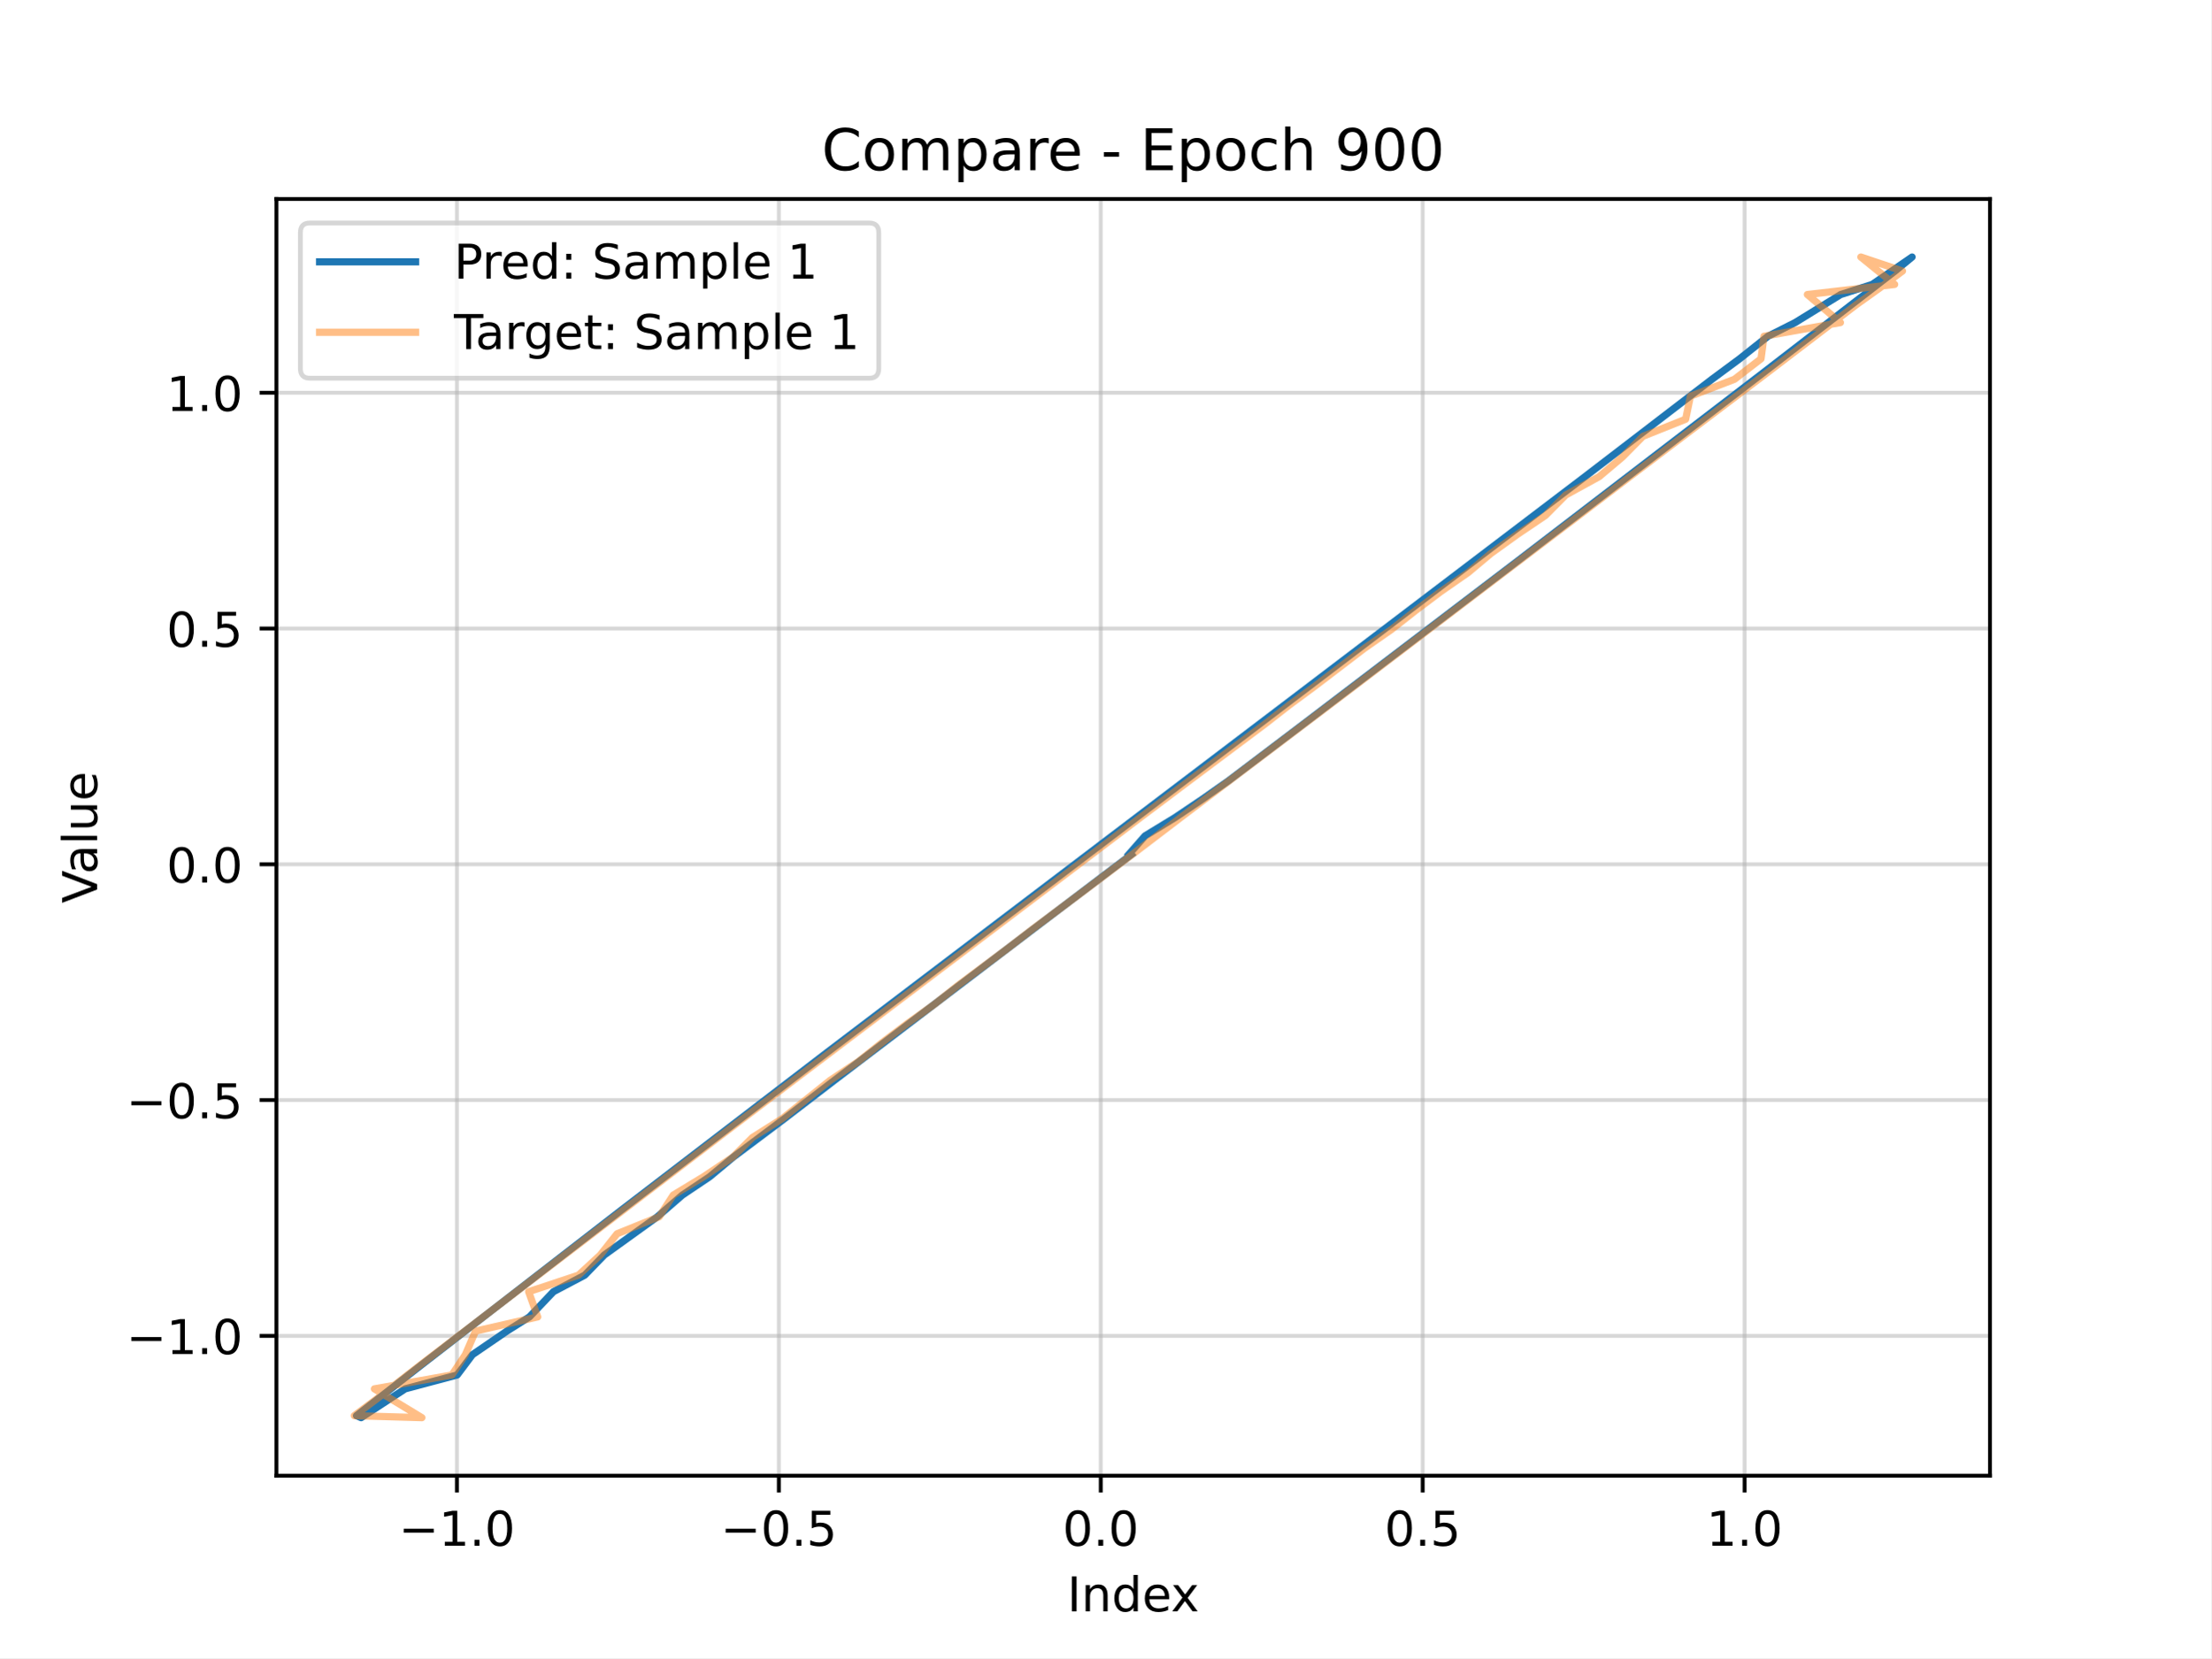
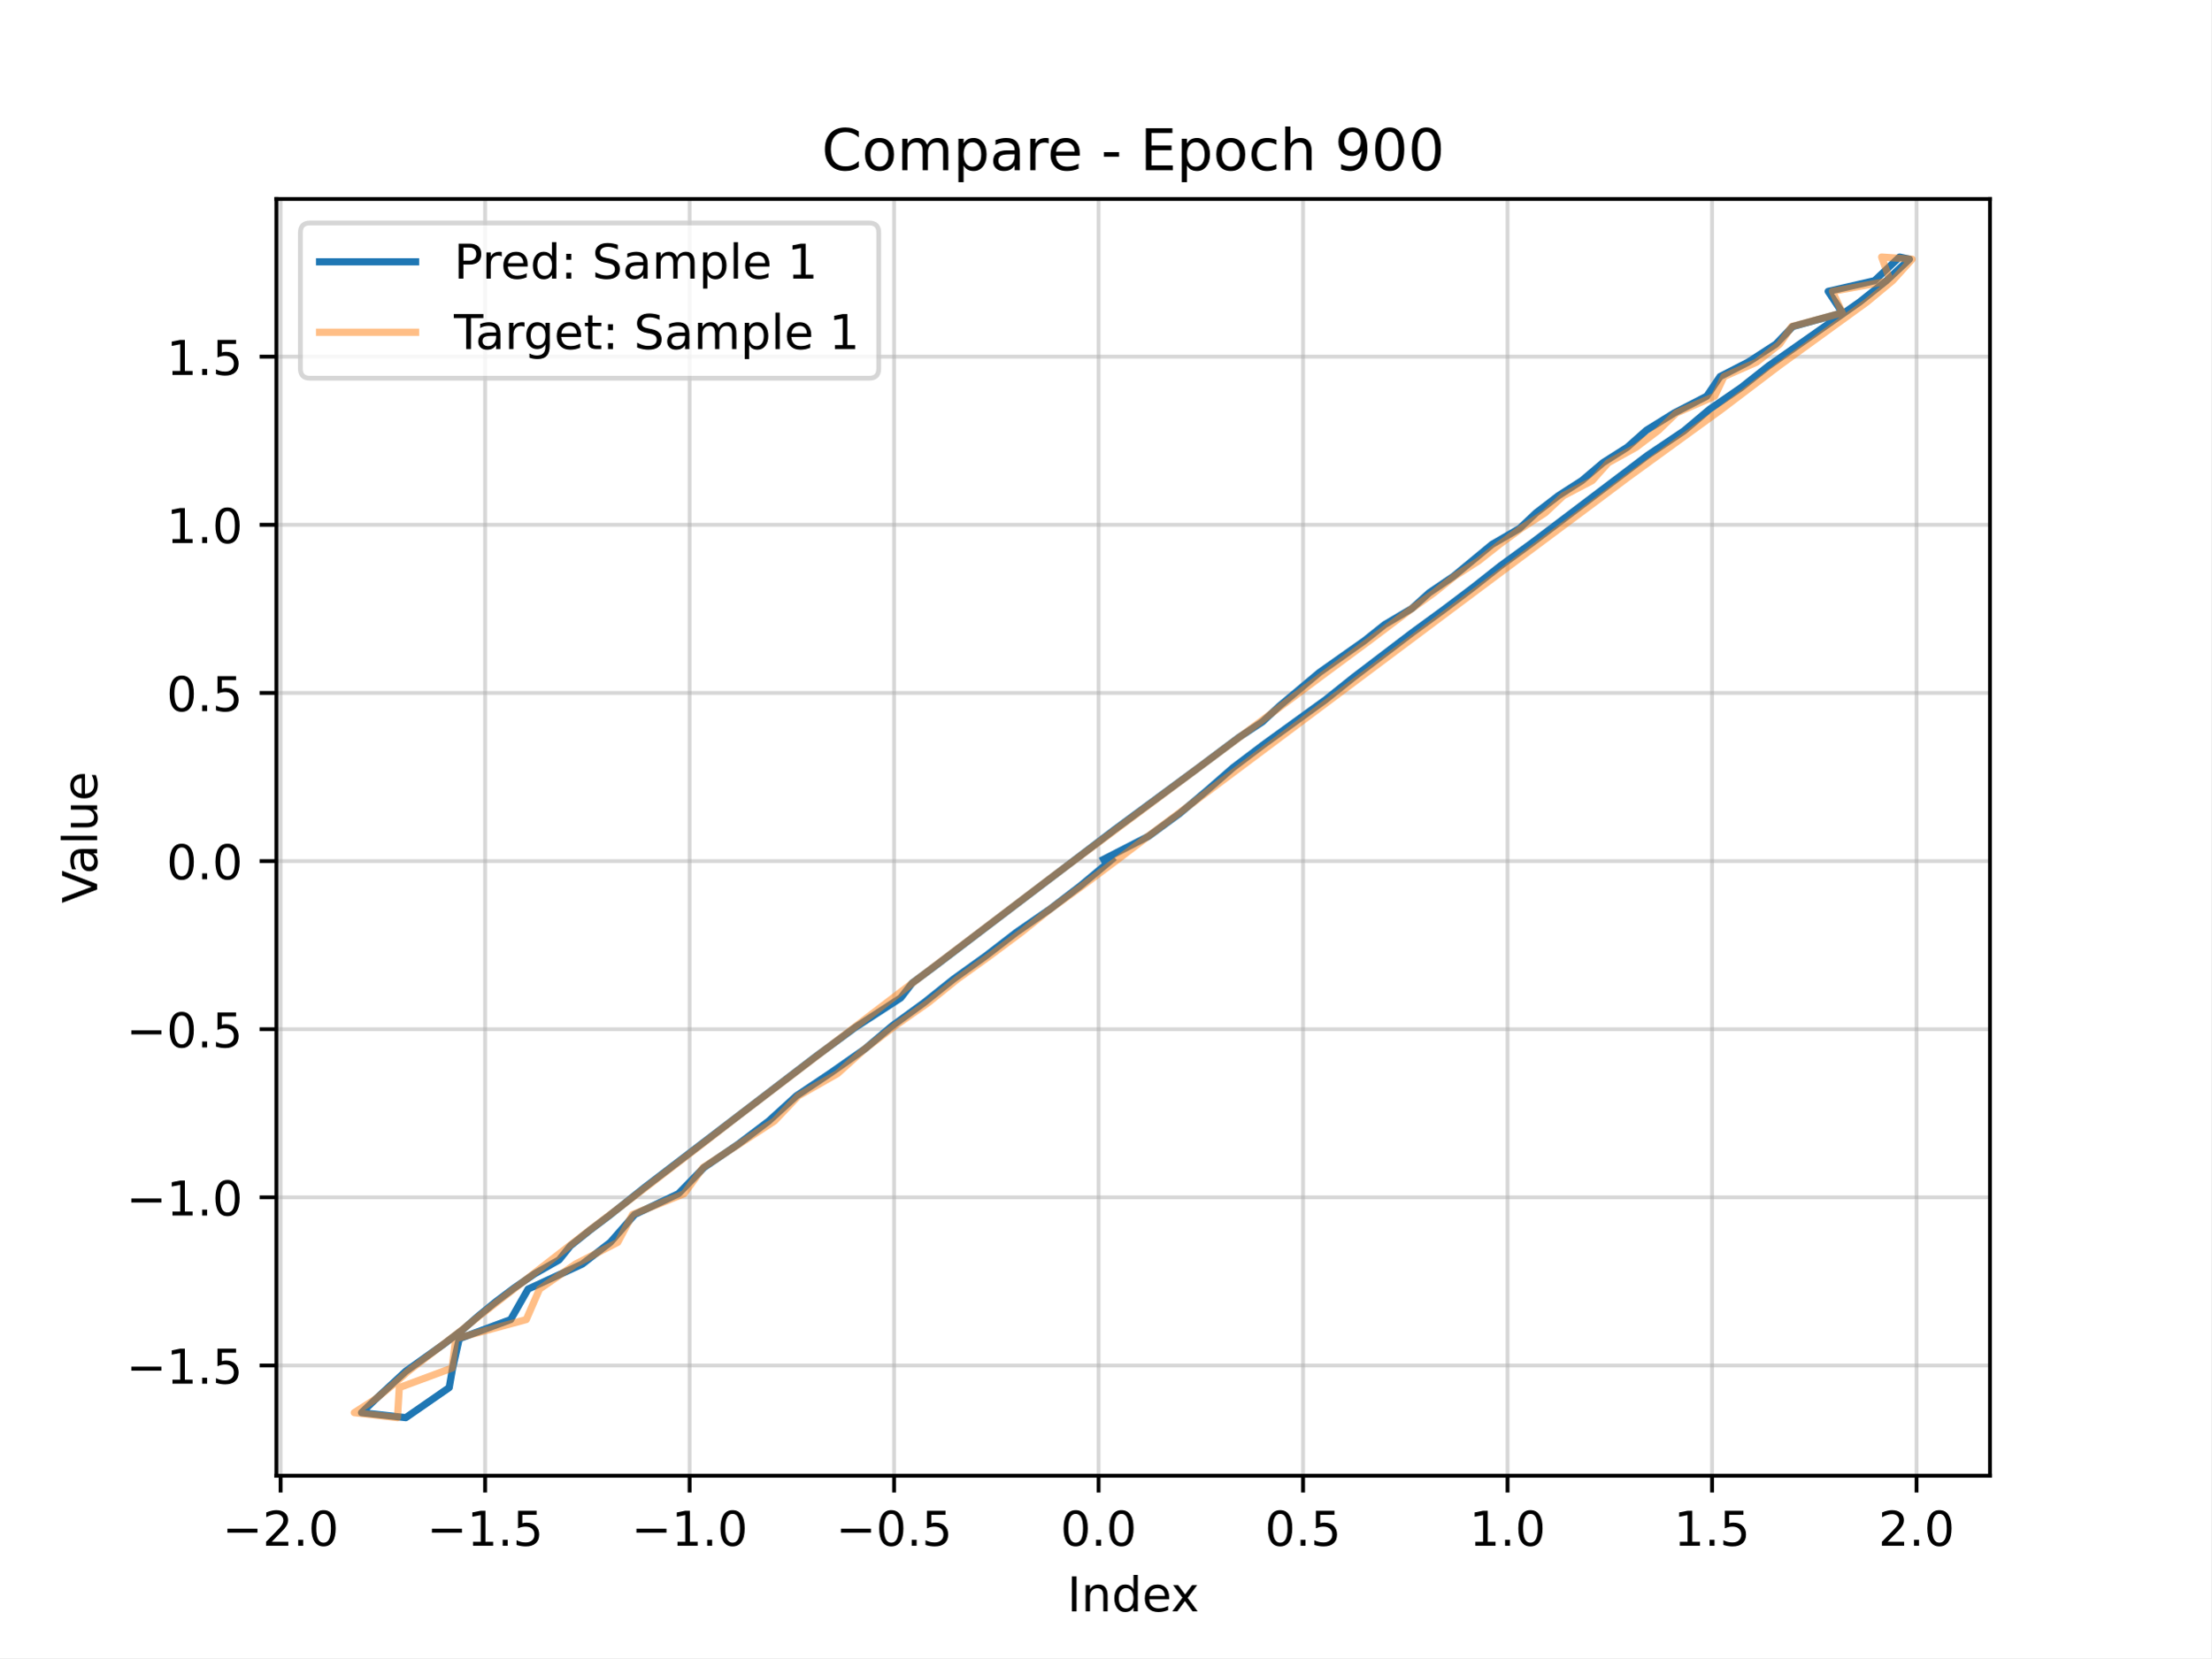
<svg xmlns="http://www.w3.org/2000/svg" xmlns:xlink="http://www.w3.org/1999/xlink" width="460.8pt" height="345.6pt" viewBox="0 0 460.8 345.6" version="1.1">
  <defs>
    <style type="text/css">*{stroke-linejoin: round; stroke-linecap: butt}</style>
  </defs>
  <g id="figure_1">
    <g id="patch_1">
      <path d="M 0 345.6  L 460.8 345.6  L 460.8 0  L 0 0  z " style="fill: #ffffff" />
    </g>
    <g id="axes_1">
      <g id="patch_2">
        <path d="M 57.6 307.584  L 414.72 307.584  L 414.72 41.472  L 57.6 41.472  z " style="fill: #ffffff" />
      </g>
      <g id="matplotlib.axis_1">
        <g id="xtick_1">
          <g id="line2d_1">
-             <path d="M 95.218 307.584  L 95.218 41.472  " clip-path="url(#p3a473030d2)" style="fill: none; stroke: #b0b0b0; stroke-opacity: 0.5; stroke-width: 0.8; stroke-linecap: square" />
+             <path d="M 58.477 307.584  L 58.477 41.472  " clip-path="url(#pf31bdf8d3a)" style="fill: none; stroke: #b0b0b0; stroke-opacity: 0.5; stroke-width: 0.8; stroke-linecap: square" />
          </g>
          <g id="line2d_2">
            <defs>
-               <path id="m26cf5121f6" d="M 0 0  L 0 3.5  " style="stroke: #000000; stroke-width: 0.8" />
-             </defs>
-             <g>
-               <use xlink:href="#m26cf5121f6" x="95.218" y="307.584" style="stroke: #000000; stroke-width: 0.8" />
+               <path id="m5119ac8201" d="M 0 0  L 0 3.5  " style="stroke: #000000; stroke-width: 0.8" />
+             </defs>
+             <g>
+               <use xlink:href="#m5119ac8201" x="58.477" y="307.584" style="stroke: #000000; stroke-width: 0.8" />
            </g>
          </g>
          <g id="text_1">
-             <g transform="translate(83.07643 322.1824) scale(0.1 -0.1)">
+             <g transform="translate(46.33552 322.1824) scale(0.1 -0.1)">
              <defs>
                <path id="DejaVuSans-2212" d="M 678 2272  L 4684 2272  L 4684 1741  L 678 1741  L 678 2272  z " transform="scale(0.015625)" />
-                 <path id="DejaVuSans-31" d="M 794 531  L 1825 531  L 1825 4091  L 703 3866  L 703 4441  L 1819 4666  L 2450 4666  L 2450 531  L 3481 531  L 3481 0  L 794 0  L 794 531  z " transform="scale(0.015625)" />
+                 <path id="DejaVuSans-32" d="M 1228 531  L 3431 531  L 3431 0  L 469 0  L 469 531  Q 828 903 1448 1529  Q 2069 2156 2228 2338  Q 2531 2678 2651 2914  Q 2772 3150 2772 3378  Q 2772 3750 2511 3984  Q 2250 4219 1831 4219  Q 1534 4219 1204 4116  Q 875 4013 500 3803  L 500 4441  Q 881 4594 1212 4672  Q 1544 4750 1819 4750  Q 2544 4750 2975 4387  Q 3406 4025 3406 3419  Q 3406 3131 3298 2873  Q 3191 2616 2906 2266  Q 2828 2175 2409 1742  Q 1991 1309 1228 531  z " transform="scale(0.015625)" />
                <path id="DejaVuSans-2e" d="M 684 794  L 1344 794  L 1344 0  L 684 0  L 684 794  z " transform="scale(0.015625)" />
                <path id="DejaVuSans-30" d="M 2034 4250  Q 1547 4250 1301 3770  Q 1056 3291 1056 2328  Q 1056 1369 1301 889  Q 1547 409 2034 409  Q 2525 409 2770 889  Q 3016 1369 3016 2328  Q 3016 3291 2770 3770  Q 2525 4250 2034 4250  z M 2034 4750  Q 2819 4750 3233 4129  Q 3647 3509 3647 2328  Q 3647 1150 3233 529  Q 2819 -91 2034 -91  Q 1250 -91 836 529  Q 422 1150 422 2328  Q 422 3509 836 4129  Q 1250 4750 2034 4750  z " transform="scale(0.015625)" />
              </defs>
              <use xlink:href="#DejaVuSans-2212" />
-               <use xlink:href="#DejaVuSans-31" transform="translate(83.78906 0)" />
+               <use xlink:href="#DejaVuSans-32" transform="translate(83.78906 0)" />
              <use xlink:href="#DejaVuSans-2e" transform="translate(147.4121 0)" />
              <use xlink:href="#DejaVuSans-30" transform="translate(179.1992 0)" />
            </g>
          </g>
        </g>
        <g id="xtick_2">
          <g id="line2d_3">
-             <path d="M 162.31 307.584  L 162.31 41.472  " clip-path="url(#p3a473030d2)" style="fill: none; stroke: #b0b0b0; stroke-opacity: 0.5; stroke-width: 0.8; stroke-linecap: square" />
+             <path d="M 101.094 307.584  L 101.094 41.472  " clip-path="url(#pf31bdf8d3a)" style="fill: none; stroke: #b0b0b0; stroke-opacity: 0.5; stroke-width: 0.8; stroke-linecap: square" />
          </g>
          <g id="line2d_4">
            <g>
-               <use xlink:href="#m26cf5121f6" x="162.31" y="307.584" style="stroke: #000000; stroke-width: 0.8" />
+               <use xlink:href="#m5119ac8201" x="101.094" y="307.584" style="stroke: #000000; stroke-width: 0.8" />
            </g>
          </g>
          <g id="text_2">
-             <g transform="translate(150.1687 322.1824) scale(0.1 -0.1)">
+             <g transform="translate(88.95292 322.1824) scale(0.1 -0.1)">
              <defs>
+                 <path id="DejaVuSans-31" d="M 794 531  L 1825 531  L 1825 4091  L 703 3866  L 703 4441  L 1819 4666  L 2450 4666  L 2450 531  L 3481 531  L 3481 0  L 794 0  L 794 531  z " transform="scale(0.015625)" />
                <path id="DejaVuSans-35" d="M 691 4666  L 3169 4666  L 3169 4134  L 1269 4134  L 1269 2991  Q 1406 3038 1543 3061  Q 1681 3084 1819 3084  Q 2600 3084 3056 2656  Q 3513 2228 3513 1497  Q 3513 744 3044 326  Q 2575 -91 1722 -91  Q 1428 -91 1123 -41  Q 819 9 494 109  L 494 744  Q 775 591 1075 516  Q 1375 441 1709 441  Q 2250 441 2565 725  Q 2881 1009 2881 1497  Q 2881 1984 2565 2268  Q 2250 2553 1709 2553  Q 1456 2553 1204 2497  Q 953 2441 691 2322  L 691 4666  z " transform="scale(0.015625)" />
              </defs>
              <use xlink:href="#DejaVuSans-2212" />
-               <use xlink:href="#DejaVuSans-30" transform="translate(83.78906 0)" />
+               <use xlink:href="#DejaVuSans-31" transform="translate(83.78906 0)" />
              <use xlink:href="#DejaVuSans-2e" transform="translate(147.4121 0)" />
              <use xlink:href="#DejaVuSans-35" transform="translate(179.1992 0)" />
            </g>
          </g>
        </g>
        <g id="xtick_3">
          <g id="line2d_5">
-             <path d="M 229.402 307.584  L 229.402 41.472  " clip-path="url(#p3a473030d2)" style="fill: none; stroke: #b0b0b0; stroke-opacity: 0.5; stroke-width: 0.8; stroke-linecap: square" />
+             <path d="M 143.712 307.584  L 143.712 41.472  " clip-path="url(#pf31bdf8d3a)" style="fill: none; stroke: #b0b0b0; stroke-opacity: 0.5; stroke-width: 0.8; stroke-linecap: square" />
          </g>
          <g id="line2d_6">
            <g>
-               <use xlink:href="#m26cf5121f6" x="229.402" y="307.584" style="stroke: #000000; stroke-width: 0.8" />
+               <use xlink:href="#m5119ac8201" x="143.712" y="307.584" style="stroke: #000000; stroke-width: 0.8" />
            </g>
          </g>
          <g id="text_3">
-             <g transform="translate(221.4509 322.1824) scale(0.1 -0.1)">
-               <use xlink:href="#DejaVuSans-30" />
-               <use xlink:href="#DejaVuSans-2e" transform="translate(63.62305 0)" />
-               <use xlink:href="#DejaVuSans-30" transform="translate(95.41016 0)" />
+             <g transform="translate(131.5703 322.1824) scale(0.1 -0.1)">
+               <use xlink:href="#DejaVuSans-2212" />
+               <use xlink:href="#DejaVuSans-31" transform="translate(83.78906 0)" />
+               <use xlink:href="#DejaVuSans-2e" transform="translate(147.4121 0)" />
+               <use xlink:href="#DejaVuSans-30" transform="translate(179.1992 0)" />
            </g>
          </g>
        </g>
        <g id="xtick_4">
          <g id="line2d_7">
-             <path d="M 296.495 307.584  L 296.495 41.472  " clip-path="url(#p3a473030d2)" style="fill: none; stroke: #b0b0b0; stroke-opacity: 0.5; stroke-width: 0.8; stroke-linecap: square" />
+             <path d="M 186.329 307.584  L 186.329 41.472  " clip-path="url(#pf31bdf8d3a)" style="fill: none; stroke: #b0b0b0; stroke-opacity: 0.5; stroke-width: 0.8; stroke-linecap: square" />
          </g>
          <g id="line2d_8">
            <g>
-               <use xlink:href="#m26cf5121f6" x="296.495" y="307.584" style="stroke: #000000; stroke-width: 0.8" />
+               <use xlink:href="#m5119ac8201" x="186.329" y="307.584" style="stroke: #000000; stroke-width: 0.8" />
            </g>
          </g>
          <g id="text_4">
-             <g transform="translate(288.5432 322.1824) scale(0.1 -0.1)">
-               <use xlink:href="#DejaVuSans-30" />
-               <use xlink:href="#DejaVuSans-2e" transform="translate(63.62305 0)" />
-               <use xlink:href="#DejaVuSans-35" transform="translate(95.41016 0)" />
+             <g transform="translate(174.1877 322.1824) scale(0.1 -0.1)">
+               <use xlink:href="#DejaVuSans-2212" />
+               <use xlink:href="#DejaVuSans-30" transform="translate(83.78906 0)" />
+               <use xlink:href="#DejaVuSans-2e" transform="translate(147.4121 0)" />
+               <use xlink:href="#DejaVuSans-35" transform="translate(179.1992 0)" />
            </g>
          </g>
        </g>
        <g id="xtick_5">
          <g id="line2d_9">
-             <path d="M 363.587 307.584  L 363.587 41.472  " clip-path="url(#p3a473030d2)" style="fill: none; stroke: #b0b0b0; stroke-opacity: 0.5; stroke-width: 0.8; stroke-linecap: square" />
+             <path d="M 228.947 307.584  L 228.947 41.472  " clip-path="url(#pf31bdf8d3a)" style="fill: none; stroke: #b0b0b0; stroke-opacity: 0.5; stroke-width: 0.8; stroke-linecap: square" />
          </g>
          <g id="line2d_10">
            <g>
-               <use xlink:href="#m26cf5121f6" x="363.587" y="307.584" style="stroke: #000000; stroke-width: 0.8" />
+               <use xlink:href="#m5119ac8201" x="228.947" y="307.584" style="stroke: #000000; stroke-width: 0.8" />
            </g>
          </g>
          <g id="text_5">
-             <g transform="translate(355.6355 322.1824) scale(0.1 -0.1)">
+             <g transform="translate(220.995 322.1824) scale(0.1 -0.1)">
+               <use xlink:href="#DejaVuSans-30" />
+               <use xlink:href="#DejaVuSans-2e" transform="translate(63.62305 0)" />
+               <use xlink:href="#DejaVuSans-30" transform="translate(95.41016 0)" />
+             </g>
+           </g>
+         </g>
+         <g id="xtick_6">
+           <g id="line2d_11">
+             <path d="M 271.564 307.584  L 271.564 41.472  " clip-path="url(#pf31bdf8d3a)" style="fill: none; stroke: #b0b0b0; stroke-opacity: 0.5; stroke-width: 0.8; stroke-linecap: square" />
+           </g>
+           <g id="line2d_12">
+             <g>
+               <use xlink:href="#m5119ac8201" x="271.564" y="307.584" style="stroke: #000000; stroke-width: 0.8" />
+             </g>
+           </g>
+           <g id="text_6">
+             <g transform="translate(263.6124 322.1824) scale(0.1 -0.1)">
+               <use xlink:href="#DejaVuSans-30" />
+               <use xlink:href="#DejaVuSans-2e" transform="translate(63.62305 0)" />
+               <use xlink:href="#DejaVuSans-35" transform="translate(95.41016 0)" />
+             </g>
+           </g>
+         </g>
+         <g id="xtick_7">
+           <g id="line2d_13">
+             <path d="M 314.181 307.584  L 314.181 41.472  " clip-path="url(#pf31bdf8d3a)" style="fill: none; stroke: #b0b0b0; stroke-opacity: 0.5; stroke-width: 0.8; stroke-linecap: square" />
+           </g>
+           <g id="line2d_14">
+             <g>
+               <use xlink:href="#m5119ac8201" x="314.181" y="307.584" style="stroke: #000000; stroke-width: 0.8" />
+             </g>
+           </g>
+           <g id="text_7">
+             <g transform="translate(306.2298 322.1824) scale(0.1 -0.1)">
              <use xlink:href="#DejaVuSans-31" />
              <use xlink:href="#DejaVuSans-2e" transform="translate(63.62305 0)" />
              <use xlink:href="#DejaVuSans-30" transform="translate(95.41016 0)" />
            </g>
          </g>
        </g>
-         <g id="text_6">
+         <g id="xtick_8">
+           <g id="line2d_15">
+             <path d="M 356.799 307.584  L 356.799 41.472  " clip-path="url(#pf31bdf8d3a)" style="fill: none; stroke: #b0b0b0; stroke-opacity: 0.5; stroke-width: 0.8; stroke-linecap: square" />
+           </g>
+           <g id="line2d_16">
+             <g>
+               <use xlink:href="#m5119ac8201" x="356.799" y="307.584" style="stroke: #000000; stroke-width: 0.8" />
+             </g>
+           </g>
+           <g id="text_8">
+             <g transform="translate(348.8472 322.1824) scale(0.1 -0.1)">
+               <use xlink:href="#DejaVuSans-31" />
+               <use xlink:href="#DejaVuSans-2e" transform="translate(63.62305 0)" />
+               <use xlink:href="#DejaVuSans-35" transform="translate(95.41016 0)" />
+             </g>
+           </g>
+         </g>
+         <g id="xtick_9">
+           <g id="line2d_17">
+             <path d="M 399.416 307.584  L 399.416 41.472  " clip-path="url(#pf31bdf8d3a)" style="fill: none; stroke: #b0b0b0; stroke-opacity: 0.5; stroke-width: 0.8; stroke-linecap: square" />
+           </g>
+           <g id="line2d_18">
+             <g>
+               <use xlink:href="#m5119ac8201" x="399.416" y="307.584" style="stroke: #000000; stroke-width: 0.8" />
+             </g>
+           </g>
+           <g id="text_9">
+             <g transform="translate(391.4646 322.1824) scale(0.1 -0.1)">
+               <use xlink:href="#DejaVuSans-32" />
+               <use xlink:href="#DejaVuSans-2e" transform="translate(63.62305 0)" />
+               <use xlink:href="#DejaVuSans-30" transform="translate(95.41016 0)" />
+             </g>
+           </g>
+         </g>
+         <g id="text_10">
          <g transform="translate(222.3936 335.8606) scale(0.1 -0.1)">
            <defs>
              <path id="DejaVuSans-49" d="M 628 4666  L 1259 4666  L 1259 0  L 628 0  L 628 4666  z " transform="scale(0.015625)" />
              <path id="DejaVuSans-6e" d="M 3513 2113  L 3513 0  L 2938 0  L 2938 2094  Q 2938 2591 2744 2837  Q 2550 3084 2163 3084  Q 1697 3084 1428 2787  Q 1159 2491 1159 1978  L 1159 0  L 581 0  L 581 3500  L 1159 3500  L 1159 2956  Q 1366 3272 1645 3428  Q 1925 3584 2291 3584  Q 2894 3584 3203 3211  Q 3513 2838 3513 2113  z " transform="scale(0.015625)" />
              <path id="DejaVuSans-64" d="M 2906 2969  L 2906 4863  L 3481 4863  L 3481 0  L 2906 0  L 2906 525  Q 2725 213 2448 61  Q 2172 -91 1784 -91  Q 1150 -91 751 415  Q 353 922 353 1747  Q 353 2572 751 3078  Q 1150 3584 1784 3584  Q 2172 3584 2448 3432  Q 2725 3281 2906 2969  z M 947 1747  Q 947 1113 1208 752  Q 1469 391 1925 391  Q 2381 391 2643 752  Q 2906 1113 2906 1747  Q 2906 2381 2643 2742  Q 2381 3103 1925 3103  Q 1469 3103 1208 2742  Q 947 2381 947 1747  z " transform="scale(0.015625)" />
              <path id="DejaVuSans-65" d="M 3597 1894  L 3597 1613  L 953 1613  Q 991 1019 1311 708  Q 1631 397 2203 397  Q 2534 397 2845 478  Q 3156 559 3463 722  L 3463 178  Q 3153 47 2828 -22  Q 2503 -91 2169 -91  Q 1331 -91 842 396  Q 353 884 353 1716  Q 353 2575 817 3079  Q 1281 3584 2069 3584  Q 2775 3584 3186 3129  Q 3597 2675 3597 1894  z M 3022 2063  Q 3016 2534 2758 2815  Q 2500 3097 2075 3097  Q 1594 3097 1305 2825  Q 1016 2553 972 2059  L 3022 2063  z " transform="scale(0.015625)" />
              <path id="DejaVuSans-78" d="M 3513 3500  L 2247 1797  L 3578 0  L 2900 0  L 1881 1375  L 863 0  L 184 0  L 1544 1831  L 300 3500  L 978 3500  L 1906 2253  L 2834 3500  L 3513 3500  z " transform="scale(0.015625)" />
            </defs>
            <use xlink:href="#DejaVuSans-49" />
            <use xlink:href="#DejaVuSans-6e" transform="translate(29.49219 0)" />
            <use xlink:href="#DejaVuSans-64" transform="translate(92.87109 0)" />
            <use xlink:href="#DejaVuSans-65" transform="translate(156.3477 0)" />
            <use xlink:href="#DejaVuSans-78" transform="translate(216.1211 0)" />
          </g>
        </g>
      </g>
      <g id="matplotlib.axis_2">
        <g id="ytick_1">
-           <g id="line2d_11">
-             <path d="M 57.6 278.435  L 414.72 278.435  " clip-path="url(#p3a473030d2)" style="fill: none; stroke: #b0b0b0; stroke-opacity: 0.5; stroke-width: 0.8; stroke-linecap: square" />
-           </g>
-           <g id="line2d_12">
-             <defs>
-               <path id="m7272f90520" d="M 0 0  L -3.5 0  " style="stroke: #000000; stroke-width: 0.8" />
-             </defs>
-             <g>
-               <use xlink:href="#m7272f90520" x="57.6" y="278.435" style="stroke: #000000; stroke-width: 0.8" />
-             </g>
-           </g>
-           <g id="text_7">
-             <g transform="translate(26.31719 282.2339) scale(0.1 -0.1)">
+           <g id="line2d_19">
+             <path d="M 57.6 284.604  L 414.72 284.604  " clip-path="url(#pf31bdf8d3a)" style="fill: none; stroke: #b0b0b0; stroke-opacity: 0.5; stroke-width: 0.8; stroke-linecap: square" />
+           </g>
+           <g id="line2d_20">
+             <defs>
+               <path id="mf89c17f31a" d="M 0 0  L -3.5 0  " style="stroke: #000000; stroke-width: 0.8" />
+             </defs>
+             <g>
+               <use xlink:href="#mf89c17f31a" x="57.6" y="284.604" style="stroke: #000000; stroke-width: 0.8" />
+             </g>
+           </g>
+           <g id="text_11">
+             <g transform="translate(26.31719 288.4031) scale(0.1 -0.1)">
              <use xlink:href="#DejaVuSans-2212" />
              <use xlink:href="#DejaVuSans-31" transform="translate(83.78906 0)" />
              <use xlink:href="#DejaVuSans-2e" transform="translate(147.4121 0)" />
+               <use xlink:href="#DejaVuSans-35" transform="translate(179.1992 0)" />
+             </g>
+           </g>
+         </g>
+         <g id="ytick_2">
+           <g id="line2d_21">
+             <path d="M 57.6 249.56  L 414.72 249.56  " clip-path="url(#pf31bdf8d3a)" style="fill: none; stroke: #b0b0b0; stroke-opacity: 0.5; stroke-width: 0.8; stroke-linecap: square" />
+           </g>
+           <g id="line2d_22">
+             <g>
+               <use xlink:href="#mf89c17f31a" x="57.6" y="249.56" style="stroke: #000000; stroke-width: 0.8" />
+             </g>
+           </g>
+           <g id="text_12">
+             <g transform="translate(26.31719 253.3591) scale(0.1 -0.1)">
+               <use xlink:href="#DejaVuSans-2212" />
+               <use xlink:href="#DejaVuSans-31" transform="translate(83.78906 0)" />
+               <use xlink:href="#DejaVuSans-2e" transform="translate(147.4121 0)" />
              <use xlink:href="#DejaVuSans-30" transform="translate(179.1992 0)" />
            </g>
          </g>
        </g>
-         <g id="ytick_2">
-           <g id="line2d_13">
-             <path d="M 57.6 229.29  L 414.72 229.29  " clip-path="url(#p3a473030d2)" style="fill: none; stroke: #b0b0b0; stroke-opacity: 0.5; stroke-width: 0.8; stroke-linecap: square" />
-           </g>
-           <g id="line2d_14">
-             <g>
-               <use xlink:href="#m7272f90520" x="57.6" y="229.29" style="stroke: #000000; stroke-width: 0.8" />
-             </g>
-           </g>
-           <g id="text_8">
-             <g transform="translate(26.31719 233.0888) scale(0.1 -0.1)">
+         <g id="ytick_3">
+           <g id="line2d_23">
+             <path d="M 57.6 214.516  L 414.72 214.516  " clip-path="url(#pf31bdf8d3a)" style="fill: none; stroke: #b0b0b0; stroke-opacity: 0.5; stroke-width: 0.8; stroke-linecap: square" />
+           </g>
+           <g id="line2d_24">
+             <g>
+               <use xlink:href="#mf89c17f31a" x="57.6" y="214.516" style="stroke: #000000; stroke-width: 0.8" />
+             </g>
+           </g>
+           <g id="text_13">
+             <g transform="translate(26.31719 218.3152) scale(0.1 -0.1)">
              <use xlink:href="#DejaVuSans-2212" />
              <use xlink:href="#DejaVuSans-30" transform="translate(83.78906 0)" />
              <use xlink:href="#DejaVuSans-2e" transform="translate(147.4121 0)" />
              <use xlink:href="#DejaVuSans-35" transform="translate(179.1992 0)" />
            </g>
          </g>
        </g>
-         <g id="ytick_3">
-           <g id="line2d_15">
-             <path d="M 57.6 180.145  L 414.72 180.145  " clip-path="url(#p3a473030d2)" style="fill: none; stroke: #b0b0b0; stroke-opacity: 0.5; stroke-width: 0.8; stroke-linecap: square" />
-           </g>
-           <g id="line2d_16">
-             <g>
-               <use xlink:href="#m7272f90520" x="57.6" y="180.145" style="stroke: #000000; stroke-width: 0.8" />
-             </g>
-           </g>
-           <g id="text_9">
-             <g transform="translate(34.69687 183.9438) scale(0.1 -0.1)">
+         <g id="ytick_4">
+           <g id="line2d_25">
+             <path d="M 57.6 179.472  L 414.72 179.472  " clip-path="url(#pf31bdf8d3a)" style="fill: none; stroke: #b0b0b0; stroke-opacity: 0.5; stroke-width: 0.8; stroke-linecap: square" />
+           </g>
+           <g id="line2d_26">
+             <g>
+               <use xlink:href="#mf89c17f31a" x="57.6" y="179.472" style="stroke: #000000; stroke-width: 0.8" />
+             </g>
+           </g>
+           <g id="text_14">
+             <g transform="translate(34.69687 183.2712) scale(0.1 -0.1)">
              <use xlink:href="#DejaVuSans-30" />
              <use xlink:href="#DejaVuSans-2e" transform="translate(63.62305 0)" />
              <use xlink:href="#DejaVuSans-30" transform="translate(95.41016 0)" />
            </g>
          </g>
        </g>
-         <g id="ytick_4">
-           <g id="line2d_17">
-             <path d="M 57.6 130.999  L 414.72 130.999  " clip-path="url(#p3a473030d2)" style="fill: none; stroke: #b0b0b0; stroke-opacity: 0.5; stroke-width: 0.8; stroke-linecap: square" />
-           </g>
-           <g id="line2d_18">
-             <g>
-               <use xlink:href="#m7272f90520" x="57.6" y="130.999" style="stroke: #000000; stroke-width: 0.8" />
-             </g>
-           </g>
-           <g id="text_10">
-             <g transform="translate(34.69687 134.7987) scale(0.1 -0.1)">
+         <g id="ytick_5">
+           <g id="line2d_27">
+             <path d="M 57.6 144.428  L 414.72 144.428  " clip-path="url(#pf31bdf8d3a)" style="fill: none; stroke: #b0b0b0; stroke-opacity: 0.5; stroke-width: 0.8; stroke-linecap: square" />
+           </g>
+           <g id="line2d_28">
+             <g>
+               <use xlink:href="#mf89c17f31a" x="57.6" y="144.428" style="stroke: #000000; stroke-width: 0.8" />
+             </g>
+           </g>
+           <g id="text_15">
+             <g transform="translate(34.69687 148.2273) scale(0.1 -0.1)">
              <use xlink:href="#DejaVuSans-30" />
              <use xlink:href="#DejaVuSans-2e" transform="translate(63.62305 0)" />
              <use xlink:href="#DejaVuSans-35" transform="translate(95.41016 0)" />
            </g>
          </g>
        </g>
-         <g id="ytick_5">
-           <g id="line2d_19">
-             <path d="M 57.6 81.854  L 414.72 81.854  " clip-path="url(#p3a473030d2)" style="fill: none; stroke: #b0b0b0; stroke-opacity: 0.5; stroke-width: 0.8; stroke-linecap: square" />
-           </g>
-           <g id="line2d_20">
-             <g>
-               <use xlink:href="#m7272f90520" x="57.6" y="81.854" style="stroke: #000000; stroke-width: 0.8" />
-             </g>
-           </g>
-           <g id="text_11">
-             <g transform="translate(34.69687 85.65366) scale(0.1 -0.1)">
+         <g id="ytick_6">
+           <g id="line2d_29">
+             <path d="M 57.6 109.384  L 414.72 109.384  " clip-path="url(#pf31bdf8d3a)" style="fill: none; stroke: #b0b0b0; stroke-opacity: 0.5; stroke-width: 0.8; stroke-linecap: square" />
+           </g>
+           <g id="line2d_30">
+             <g>
+               <use xlink:href="#mf89c17f31a" x="57.6" y="109.384" style="stroke: #000000; stroke-width: 0.8" />
+             </g>
+           </g>
+           <g id="text_16">
+             <g transform="translate(34.69687 113.1833) scale(0.1 -0.1)">
              <use xlink:href="#DejaVuSans-31" />
              <use xlink:href="#DejaVuSans-2e" transform="translate(63.62305 0)" />
              <use xlink:href="#DejaVuSans-30" transform="translate(95.41016 0)" />
            </g>
          </g>
        </g>
-         <g id="text_12">
+         <g id="ytick_7">
+           <g id="line2d_31">
+             <path d="M 57.6 74.34  L 414.72 74.34  " clip-path="url(#pf31bdf8d3a)" style="fill: none; stroke: #b0b0b0; stroke-opacity: 0.5; stroke-width: 0.8; stroke-linecap: square" />
+           </g>
+           <g id="line2d_32">
+             <g>
+               <use xlink:href="#mf89c17f31a" x="57.6" y="74.34" style="stroke: #000000; stroke-width: 0.8" />
+             </g>
+           </g>
+           <g id="text_17">
+             <g transform="translate(34.69687 78.13939) scale(0.1 -0.1)">
+               <use xlink:href="#DejaVuSans-31" />
+               <use xlink:href="#DejaVuSans-2e" transform="translate(63.62305 0)" />
+               <use xlink:href="#DejaVuSans-35" transform="translate(95.41016 0)" />
+             </g>
+           </g>
+         </g>
+         <g id="text_18">
          <g transform="translate(20.2375 188.2593) rotate(-90) scale(0.1 -0.1)">
            <defs>
              <path id="DejaVuSans-56" d="M 1831 0  L 50 4666  L 709 4666  L 2188 738  L 3669 4666  L 4325 4666  L 2547 0  L 1831 0  z " transform="scale(0.015625)" />
              <path id="DejaVuSans-61" d="M 2194 1759  Q 1497 1759 1228 1600  Q 959 1441 959 1056  Q 959 750 1161 570  Q 1363 391 1709 391  Q 2188 391 2477 730  Q 2766 1069 2766 1631  L 2766 1759  L 2194 1759  z M 3341 1997  L 3341 0  L 2766 0  L 2766 531  Q 2569 213 2275 61  Q 1981 -91 1556 -91  Q 1019 -91 701 211  Q 384 513 384 1019  Q 384 1609 779 1909  Q 1175 2209 1959 2209  L 2766 2209  L 2766 2266  Q 2766 2663 2505 2880  Q 2244 3097 1772 3097  Q 1472 3097 1187 3025  Q 903 2953 641 2809  L 641 3341  Q 956 3463 1253 3523  Q 1550 3584 1831 3584  Q 2591 3584 2966 3190  Q 3341 2797 3341 1997  z " transform="scale(0.015625)" />
              <path id="DejaVuSans-6c" d="M 603 4863  L 1178 4863  L 1178 0  L 603 0  L 603 4863  z " transform="scale(0.015625)" />
              <path id="DejaVuSans-75" d="M 544 1381  L 544 3500  L 1119 3500  L 1119 1403  Q 1119 906 1312 657  Q 1506 409 1894 409  Q 2359 409 2629 706  Q 2900 1003 2900 1516  L 2900 3500  L 3475 3500  L 3475 0  L 2900 0  L 2900 538  Q 2691 219 2414 64  Q 2138 -91 1772 -91  Q 1169 -91 856 284  Q 544 659 544 1381  z M 1991 3584  L 1991 3584  z " transform="scale(0.015625)" />
            </defs>
            <use xlink:href="#DejaVuSans-56" />
            <use xlink:href="#DejaVuSans-61" transform="translate(60.6582 0)" />
            <use xlink:href="#DejaVuSans-6c" transform="translate(121.9375 0)" />
            <use xlink:href="#DejaVuSans-75" transform="translate(149.7207 0)" />
            <use xlink:href="#DejaVuSans-65" transform="translate(213.0996 0)" />
          </g>
        </g>
      </g>
-       <g id="line2d_21">
-         <path d="M 235.274 178.047  L 238.623 174.225  L 244.87 170.416  L 250.583 166.571  L 255.961 162.788  L 271.006 151.395  L 315.207 117.746  L 367.358 77.773  L 394.931 56.487  L 398.487 53.568  L 390.183 59.275  L 383.602 61.386  L 374.118 67.226  L 368.457 70.079  L 362.548 74.777  L 356.784 79.046  L 330.335 99.333  L 267.676 146.965  L 172.395 219.342  L 129.358 252.328  L 87.809 284.507  L 74.29 295.074  L 75.255 295.488  L 84.437 289.485  L 95.269 286.596  L 98.444 282.368  L 105.631 277.448  L 110.33 274.488  L 115.321 269.239  L 121.85 265.79  L 125.921 261.59  L 136.99 253.615  L 142.187 249.102  L 147.878 245.281  L 152.759 241.214  L 163.456 233.181  L 173.885 225.173  L 215.363 193.618  L 235.803 178.107  L 235.803 178.107  " clip-path="url(#p3a473030d2)" style="fill: none; stroke: #1f77b4; stroke-width: 1.5; stroke-linecap: square" />
-       </g>
-       <g id="line2d_22">
-         <path d="M 236.016 178.047  L 246.016 170.416  L 281.154 143.836  L 310.628 121.411  L 330.009 106.701  L 339.566 99.423  L 368.161 77.773  L 386.83 63.522  L 391.724 60.031  L 396.486 56.487  L 387.811 53.568  L 394.848 59.275  L 376.666 61.386  L 383.553 67.226  L 367.629 70.079  L 367.004 74.777  L 361.474 79.046  L 352.298 82.566  L 351.297 87.37  L 342.4 90.93  L 338.166 95.212  L 333.282 99.333  L 326.316 103.158  L 322.087 107.422  L 316.351 111.291  L 310.695 115.359  L 305.973 119.325  L 300.277 123.286  L 295.037 127.222  L 289.985 131.191  L 284.356 135.112  L 274.017 143.012  L 268.663 146.965  L 263.687 150.848  L 248.084 162.538  L 237.837 170.252  L 153.585 234.108  L 87.611 284.507  L 78.548 291.555  L 73.833 295.074  L 87.915 295.488  L 78.02 289.485  L 94.157 286.596  L 96.97 282.368  L 99.1 277.448  L 112.053 274.488  L 110.166 269.239  L 120.548 265.79  L 125.095 261.59  L 128.594 257.16  L 137.375 253.615  L 140.296 249.102  L 146.612 245.281  L 152.682 241.214  L 156.804 237.099  L 162.999 233.181  L 173.018 225.173  L 178.896 221.261  L 183.911 217.26  L 189.142 213.324  L 194.724 209.339  L 199.642 205.414  L 210.156 197.565  L 215.262 193.618  L 225.686 185.847  L 235.937 178.107  L 235.937 178.107  " clip-path="url(#p3a473030d2)" style="fill: none; stroke: #ff7f0e; stroke-opacity: 0.5; stroke-width: 1.5; stroke-linecap: square" />
+       <g id="line2d_33">
+         <path d="M 229.996 179.112  L 239.355 174.307  L 245.897 169.508  L 251.554 164.739  L 256.999 159.98  L 263.243 155.256  L 276.267 145.829  L 282.104 141.154  L 294.33 131.843  L 300.704 127.191  L 306.869 122.538  L 312.738 117.903  L 319.099 113.27  L 343.359 94.906  L 350.944 89.802  L 356.311 85.282  L 362.875 80.764  L 368.562 76.269  L 387.574 62.928  L 393.178 58.462  L 397.929 54.021  L 395.883 53.568  L 390.66 58.501  L 381.004 60.724  L 383.978 65.203  L 373.627 68.046  L 370.111 71.718  L 364.311 75.476  L 358.485 78.473  L 355.702 82.571  L 348.952 86.051  L 343.145 89.658  L 339.127 93.219  L 334.074 96.432  L 329.674 100.166  L 324.798 103.3  L 320.161 106.861  L 316.681 110.143  L 310.957 113.46  L 302.927 120.106  L 297.858 123.546  L 294.225 126.837  L 288.56 130.19  L 284.385 133.521  L 274.982 140.156  L 266.637 147.159  L 263.106 150.436  L 258.199 153.688  L 249.563 160.159  L 232.279 172.919  L 194.81 201.401  L 190.098 204.902  L 187.718 207.992  L 178.267 214.123  L 169.993 220.223  L 134.368 247.476  L 126.911 253.421  L 122.997 256.375  L 118.856 259.683  L 116.509 262.614  L 111.37 265.527  L 107.186 268.43  L 103.311 271.336  L 99.738 274.251  L 96.41 277.163  L 92.623 280.057  L 84.531 285.838  L 78.291 291.62  L 75.345 294.443  L 84.563 295.488  L 93.609 289.221  L 94.325 285.137  L 95.706 279.032  L 106.422 275.046  L 110.043 268.693  L 121.342 263.481  L 127.192 258.941  L 132.267 253.147  L 141.361 248.827  L 146.699 243.356  L 153.85 238.484  L 160.209 233.661  L 165.979 228.408  L 172.893 223.779  L 180.186 218.673  L 185.921 213.833  L 192.55 209.002  L 198.724 204.066  L 205.437 199.246  L 211.806 194.333  L 218.858 189.461  L 225.179 184.614  L 231.681 179.187  L 231.681 179.187  " clip-path="url(#pf31bdf8d3a)" style="fill: none; stroke: #1f77b4; stroke-width: 1.5; stroke-linecap: square" />
+       </g>
+       <g id="line2d_34">
+         <path d="M 232.967 179.112  L 239.26 174.307  L 252.042 164.739  L 302.178 127.191  L 314.603 117.903  L 333.196 104.039  L 339.298 99.454  L 358.812 85.282  L 370.687 76.269  L 389.086 62.928  L 394.465 58.462  L 398.487 54.021  L 392.144 53.568  L 393.925 58.501  L 381.885 60.724  L 383.939 65.203  L 373.411 68.046  L 370.882 71.718  L 366.083 75.476  L 359.292 78.473  L 357.352 82.571  L 349.386 86.051  L 345.663 89.658  L 340.962 93.219  L 335.175 96.432  L 331.835 100.166  L 325.835 103.3  L 322.044 106.861  L 317.016 110.143  L 312.497 113.46  L 308.17 116.878  L 303.146 120.106  L 298.853 123.546  L 294.251 126.837  L 285.391 133.521  L 276.415 140.156  L 219.68 182.476  L 194.734 201.401  L 154.139 232.392  L 146.321 238.451  L 138.489 244.475  L 130.718 250.457  L 122.898 256.375  L 99.925 274.251  L 96.322 277.163  L 85.043 285.838  L 81.741 288.742  L 78.236 291.62  L 73.833 294.443  L 82.827 295.488  L 83.211 289.221  L 94.23 285.137  L 94.965 279.032  L 109.667 275.046  L 112.428 268.693  L 119.933 263.481  L 128.735 258.941  L 131.812 253.147  L 142.544 248.827  L 146.523 243.356  L 161.387 233.661  L 166.377 228.408  L 174.521 223.779  L 180.191 218.673  L 186.499 213.833  L 193.411 209.002  L 199.534 204.066  L 206.24 199.246  L 212.824 194.333  L 218.907 189.461  L 225.599 184.614  L 232.867 179.187  L 232.867 179.187  " clip-path="url(#pf31bdf8d3a)" style="fill: none; stroke: #ff7f0e; stroke-opacity: 0.5; stroke-width: 1.5; stroke-linecap: square" />
      </g>
      <g id="patch_3">
        <path d="M 57.6 307.584  L 57.6 41.472  " style="fill: none; stroke: #000000; stroke-width: 0.8; stroke-linejoin: miter; stroke-linecap: square" />
      </g>
      <g id="patch_4">
        <path d="M 414.72 307.584  L 414.72 41.472  " style="fill: none; stroke: #000000; stroke-width: 0.8; stroke-linejoin: miter; stroke-linecap: square" />
      </g>
      <g id="patch_5">
        <path d="M 57.6 307.584  L 414.72 307.584  " style="fill: none; stroke: #000000; stroke-width: 0.8; stroke-linejoin: miter; stroke-linecap: square" />
      </g>
      <g id="patch_6">
        <path d="M 57.6 41.472  L 414.72 41.472  " style="fill: none; stroke: #000000; stroke-width: 0.8; stroke-linejoin: miter; stroke-linecap: square" />
      </g>
-       <g id="text_13">
+       <g id="text_19">
        <g transform="translate(171.2344 35.472) scale(0.12 -0.12)">
          <defs>
            <path id="DejaVuSans-43" d="M 4122 4306  L 4122 3641  Q 3803 3938 3442 4084  Q 3081 4231 2675 4231  Q 1875 4231 1450 3742  Q 1025 3253 1025 2328  Q 1025 1406 1450 917  Q 1875 428 2675 428  Q 3081 428 3442 575  Q 3803 722 4122 1019  L 4122 359  Q 3791 134 3420 21  Q 3050 -91 2638 -91  Q 1578 -91 968 557  Q 359 1206 359 2328  Q 359 3453 968 4101  Q 1578 4750 2638 4750  Q 3056 4750 3426 4639  Q 3797 4528 4122 4306  z " transform="scale(0.015625)" />
            <path id="DejaVuSans-6f" d="M 1959 3097  Q 1497 3097 1228 2736  Q 959 2375 959 1747  Q 959 1119 1226 758  Q 1494 397 1959 397  Q 2419 397 2687 759  Q 2956 1122 2956 1747  Q 2956 2369 2687 2733  Q 2419 3097 1959 3097  z M 1959 3584  Q 2709 3584 3137 3096  Q 3566 2609 3566 1747  Q 3566 888 3137 398  Q 2709 -91 1959 -91  Q 1206 -91 779 398  Q 353 888 353 1747  Q 353 2609 779 3096  Q 1206 3584 1959 3584  z " transform="scale(0.015625)" />
            <path id="DejaVuSans-6d" d="M 3328 2828  Q 3544 3216 3844 3400  Q 4144 3584 4550 3584  Q 5097 3584 5394 3201  Q 5691 2819 5691 2113  L 5691 0  L 5113 0  L 5113 2094  Q 5113 2597 4934 2840  Q 4756 3084 4391 3084  Q 3944 3084 3684 2787  Q 3425 2491 3425 1978  L 3425 0  L 2847 0  L 2847 2094  Q 2847 2600 2669 2842  Q 2491 3084 2119 3084  Q 1678 3084 1418 2786  Q 1159 2488 1159 1978  L 1159 0  L 581 0  L 581 3500  L 1159 3500  L 1159 2956  Q 1356 3278 1631 3431  Q 1906 3584 2284 3584  Q 2666 3584 2933 3390  Q 3200 3197 3328 2828  z " transform="scale(0.015625)" />
            <path id="DejaVuSans-70" d="M 1159 525  L 1159 -1331  L 581 -1331  L 581 3500  L 1159 3500  L 1159 2969  Q 1341 3281 1617 3432  Q 1894 3584 2278 3584  Q 2916 3584 3314 3078  Q 3713 2572 3713 1747  Q 3713 922 3314 415  Q 2916 -91 2278 -91  Q 1894 -91 1617 61  Q 1341 213 1159 525  z M 3116 1747  Q 3116 2381 2855 2742  Q 2594 3103 2138 3103  Q 1681 3103 1420 2742  Q 1159 2381 1159 1747  Q 1159 1113 1420 752  Q 1681 391 2138 391  Q 2594 391 2855 752  Q 3116 1113 3116 1747  z " transform="scale(0.015625)" />
            <path id="DejaVuSans-72" d="M 2631 2963  Q 2534 3019 2420 3045  Q 2306 3072 2169 3072  Q 1681 3072 1420 2755  Q 1159 2438 1159 1844  L 1159 0  L 581 0  L 581 3500  L 1159 3500  L 1159 2956  Q 1341 3275 1631 3429  Q 1922 3584 2338 3584  Q 2397 3584 2469 3576  Q 2541 3569 2628 3553  L 2631 2963  z " transform="scale(0.015625)" />
            <path id="DejaVuSans-20" transform="scale(0.015625)" />
            <path id="DejaVuSans-2d" d="M 313 2009  L 1997 2009  L 1997 1497  L 313 1497  L 313 2009  z " transform="scale(0.015625)" />
            <path id="DejaVuSans-45" d="M 628 4666  L 3578 4666  L 3578 4134  L 1259 4134  L 1259 2753  L 3481 2753  L 3481 2222  L 1259 2222  L 1259 531  L 3634 531  L 3634 0  L 628 0  L 628 4666  z " transform="scale(0.015625)" />
            <path id="DejaVuSans-63" d="M 3122 3366  L 3122 2828  Q 2878 2963 2633 3030  Q 2388 3097 2138 3097  Q 1578 3097 1268 2742  Q 959 2388 959 1747  Q 959 1106 1268 751  Q 1578 397 2138 397  Q 2388 397 2633 464  Q 2878 531 3122 666  L 3122 134  Q 2881 22 2623 -34  Q 2366 -91 2075 -91  Q 1284 -91 818 406  Q 353 903 353 1747  Q 353 2603 823 3093  Q 1294 3584 2113 3584  Q 2378 3584 2631 3529  Q 2884 3475 3122 3366  z " transform="scale(0.015625)" />
            <path id="DejaVuSans-68" d="M 3513 2113  L 3513 0  L 2938 0  L 2938 2094  Q 2938 2591 2744 2837  Q 2550 3084 2163 3084  Q 1697 3084 1428 2787  Q 1159 2491 1159 1978  L 1159 0  L 581 0  L 581 4863  L 1159 4863  L 1159 2956  Q 1366 3272 1645 3428  Q 1925 3584 2291 3584  Q 2894 3584 3203 3211  Q 3513 2838 3513 2113  z " transform="scale(0.015625)" />
            <path id="DejaVuSans-39" d="M 703 97  L 703 672  Q 941 559 1184 500  Q 1428 441 1663 441  Q 2288 441 2617 861  Q 2947 1281 2994 2138  Q 2813 1869 2534 1725  Q 2256 1581 1919 1581  Q 1219 1581 811 2004  Q 403 2428 403 3163  Q 403 3881 828 4315  Q 1253 4750 1959 4750  Q 2769 4750 3195 4129  Q 3622 3509 3622 2328  Q 3622 1225 3098 567  Q 2575 -91 1691 -91  Q 1453 -91 1209 -44  Q 966 3 703 97  z M 1959 2075  Q 2384 2075 2632 2365  Q 2881 2656 2881 3163  Q 2881 3666 2632 3958  Q 2384 4250 1959 4250  Q 1534 4250 1286 3958  Q 1038 3666 1038 3163  Q 1038 2656 1286 2365  Q 1534 2075 1959 2075  z " transform="scale(0.015625)" />
          </defs>
          <use xlink:href="#DejaVuSans-43" />
          <use xlink:href="#DejaVuSans-6f" transform="translate(69.82422 0)" />
          <use xlink:href="#DejaVuSans-6d" transform="translate(131.0059 0)" />
          <use xlink:href="#DejaVuSans-70" transform="translate(228.418 0)" />
          <use xlink:href="#DejaVuSans-61" transform="translate(291.8945 0)" />
          <use xlink:href="#DejaVuSans-72" transform="translate(353.1738 0)" />
          <use xlink:href="#DejaVuSans-65" transform="translate(392.0371 0)" />
          <use xlink:href="#DejaVuSans-20" transform="translate(453.5605 0)" />
          <use xlink:href="#DejaVuSans-2d" transform="translate(485.3477 0)" />
          <use xlink:href="#DejaVuSans-20" transform="translate(521.4316 0)" />
          <use xlink:href="#DejaVuSans-45" transform="translate(553.2188 0)" />
          <use xlink:href="#DejaVuSans-70" transform="translate(616.4023 0)" />
          <use xlink:href="#DejaVuSans-6f" transform="translate(679.8789 0)" />
          <use xlink:href="#DejaVuSans-63" transform="translate(741.0605 0)" />
          <use xlink:href="#DejaVuSans-68" transform="translate(796.041 0)" />
          <use xlink:href="#DejaVuSans-20" transform="translate(859.4199 0)" />
          <use xlink:href="#DejaVuSans-39" transform="translate(891.207 0)" />
          <use xlink:href="#DejaVuSans-30" transform="translate(954.8301 0)" />
          <use xlink:href="#DejaVuSans-30" transform="translate(1018.453 0)" />
        </g>
      </g>
      <g id="legend_1">
        <g id="patch_7">
          <path d="M 64.6 78.828  L 181.128 78.828  Q 183.128 78.828 183.128 76.828  L 183.128 48.472  Q 183.128 46.472 181.128 46.472  L 64.6 46.472  Q 62.6 46.472 62.6 48.472  L 62.6 76.828  Q 62.6 78.828 64.6 78.828  z " style="fill: #ffffff; opacity: 0.8; stroke: #cccccc; stroke-linejoin: miter" />
        </g>
-         <g id="line2d_23">
+         <g id="line2d_35">
          <path d="M 66.6 54.57  L 76.6 54.57  L 86.6 54.57  " style="fill: none; stroke: #1f77b4; stroke-width: 1.5; stroke-linecap: square" />
        </g>
-         <g id="text_14">
+         <g id="text_20">
          <g transform="translate(94.6 58.07044) scale(0.1 -0.1)">
            <defs>
              <path id="DejaVuSans-50" d="M 1259 4147  L 1259 2394  L 2053 2394  Q 2494 2394 2734 2622  Q 2975 2850 2975 3272  Q 2975 3691 2734 3919  Q 2494 4147 2053 4147  L 1259 4147  z M 628 4666  L 2053 4666  Q 2838 4666 3239 4311  Q 3641 3956 3641 3272  Q 3641 2581 3239 2228  Q 2838 1875 2053 1875  L 1259 1875  L 1259 0  L 628 0  L 628 4666  z " transform="scale(0.015625)" />
              <path id="DejaVuSans-3a" d="M 750 794  L 1409 794  L 1409 0  L 750 0  L 750 794  z M 750 3309  L 1409 3309  L 1409 2516  L 750 2516  L 750 3309  z " transform="scale(0.015625)" />
              <path id="DejaVuSans-53" d="M 3425 4513  L 3425 3897  Q 3066 4069 2747 4153  Q 2428 4238 2131 4238  Q 1616 4238 1336 4038  Q 1056 3838 1056 3469  Q 1056 3159 1242 3001  Q 1428 2844 1947 2747  L 2328 2669  Q 3034 2534 3370 2195  Q 3706 1856 3706 1288  Q 3706 609 3251 259  Q 2797 -91 1919 -91  Q 1588 -91 1214 -16  Q 841 59 441 206  L 441 856  Q 825 641 1194 531  Q 1563 422 1919 422  Q 2459 422 2753 634  Q 3047 847 3047 1241  Q 3047 1584 2836 1778  Q 2625 1972 2144 2069  L 1759 2144  Q 1053 2284 737 2584  Q 422 2884 422 3419  Q 422 4038 858 4394  Q 1294 4750 2059 4750  Q 2388 4750 2728 4690  Q 3069 4631 3425 4513  z " transform="scale(0.015625)" />
            </defs>
            <use xlink:href="#DejaVuSans-50" />
            <use xlink:href="#DejaVuSans-72" transform="translate(58.55273 0)" />
            <use xlink:href="#DejaVuSans-65" transform="translate(97.41602 0)" />
            <use xlink:href="#DejaVuSans-64" transform="translate(158.9395 0)" />
            <use xlink:href="#DejaVuSans-3a" transform="translate(222.416 0)" />
            <use xlink:href="#DejaVuSans-20" transform="translate(256.1074 0)" />
            <use xlink:href="#DejaVuSans-53" transform="translate(287.8945 0)" />
            <use xlink:href="#DejaVuSans-61" transform="translate(351.3711 0)" />
            <use xlink:href="#DejaVuSans-6d" transform="translate(412.6504 0)" />
            <use xlink:href="#DejaVuSans-70" transform="translate(510.0625 0)" />
            <use xlink:href="#DejaVuSans-6c" transform="translate(573.5391 0)" />
            <use xlink:href="#DejaVuSans-65" transform="translate(601.3223 0)" />
            <use xlink:href="#DejaVuSans-20" transform="translate(662.8457 0)" />
            <use xlink:href="#DejaVuSans-31" transform="translate(694.6328 0)" />
          </g>
        </g>
-         <g id="line2d_24">
+         <g id="line2d_36">
          <path d="M 66.6 69.249  L 76.6 69.249  L 86.6 69.249  " style="fill: none; stroke: #ff7f0e; stroke-opacity: 0.5; stroke-width: 1.5; stroke-linecap: square" />
        </g>
-         <g id="text_15">
+         <g id="text_21">
          <g transform="translate(94.6 72.74856) scale(0.1 -0.1)">
            <defs>
              <path id="DejaVuSans-54" d="M -19 4666  L 3928 4666  L 3928 4134  L 2272 4134  L 2272 0  L 1638 0  L 1638 4134  L -19 4134  L -19 4666  z " transform="scale(0.015625)" />
              <path id="DejaVuSans-67" d="M 2906 1791  Q 2906 2416 2648 2759  Q 2391 3103 1925 3103  Q 1463 3103 1205 2759  Q 947 2416 947 1791  Q 947 1169 1205 825  Q 1463 481 1925 481  Q 2391 481 2648 825  Q 2906 1169 2906 1791  z M 3481 434  Q 3481 -459 3084 -895  Q 2688 -1331 1869 -1331  Q 1566 -1331 1297 -1286  Q 1028 -1241 775 -1147  L 775 -588  Q 1028 -725 1275 -790  Q 1522 -856 1778 -856  Q 2344 -856 2625 -561  Q 2906 -266 2906 331  L 2906 616  Q 2728 306 2450 153  Q 2172 0 1784 0  Q 1141 0 747 490  Q 353 981 353 1791  Q 353 2603 747 3093  Q 1141 3584 1784 3584  Q 2172 3584 2450 3431  Q 2728 3278 2906 2969  L 2906 3500  L 3481 3500  L 3481 434  z " transform="scale(0.015625)" />
              <path id="DejaVuSans-74" d="M 1172 4494  L 1172 3500  L 2356 3500  L 2356 3053  L 1172 3053  L 1172 1153  Q 1172 725 1289 603  Q 1406 481 1766 481  L 2356 481  L 2356 0  L 1766 0  Q 1100 0 847 248  Q 594 497 594 1153  L 594 3053  L 172 3053  L 172 3500  L 594 3500  L 594 4494  L 1172 4494  z " transform="scale(0.015625)" />
            </defs>
            <use xlink:href="#DejaVuSans-54" />
            <use xlink:href="#DejaVuSans-61" transform="translate(44.58398 0)" />
            <use xlink:href="#DejaVuSans-72" transform="translate(105.8633 0)" />
            <use xlink:href="#DejaVuSans-67" transform="translate(145.2266 0)" />
            <use xlink:href="#DejaVuSans-65" transform="translate(208.7031 0)" />
            <use xlink:href="#DejaVuSans-74" transform="translate(270.2266 0)" />
            <use xlink:href="#DejaVuSans-3a" transform="translate(309.4355 0)" />
            <use xlink:href="#DejaVuSans-20" transform="translate(343.127 0)" />
            <use xlink:href="#DejaVuSans-53" transform="translate(374.9141 0)" />
            <use xlink:href="#DejaVuSans-61" transform="translate(438.3906 0)" />
            <use xlink:href="#DejaVuSans-6d" transform="translate(499.6699 0)" />
            <use xlink:href="#DejaVuSans-70" transform="translate(597.082 0)" />
            <use xlink:href="#DejaVuSans-6c" transform="translate(660.5586 0)" />
            <use xlink:href="#DejaVuSans-65" transform="translate(688.3418 0)" />
            <use xlink:href="#DejaVuSans-20" transform="translate(749.8652 0)" />
            <use xlink:href="#DejaVuSans-31" transform="translate(781.6523 0)" />
          </g>
        </g>
      </g>
    </g>
  </g>
  <defs>
-     <clipPath id="p3a473030d2">
+     <clipPath id="pf31bdf8d3a">
      <rect x="57.6" y="41.472" width="357.12" height="266.112" />
    </clipPath>
  </defs>
</svg>
